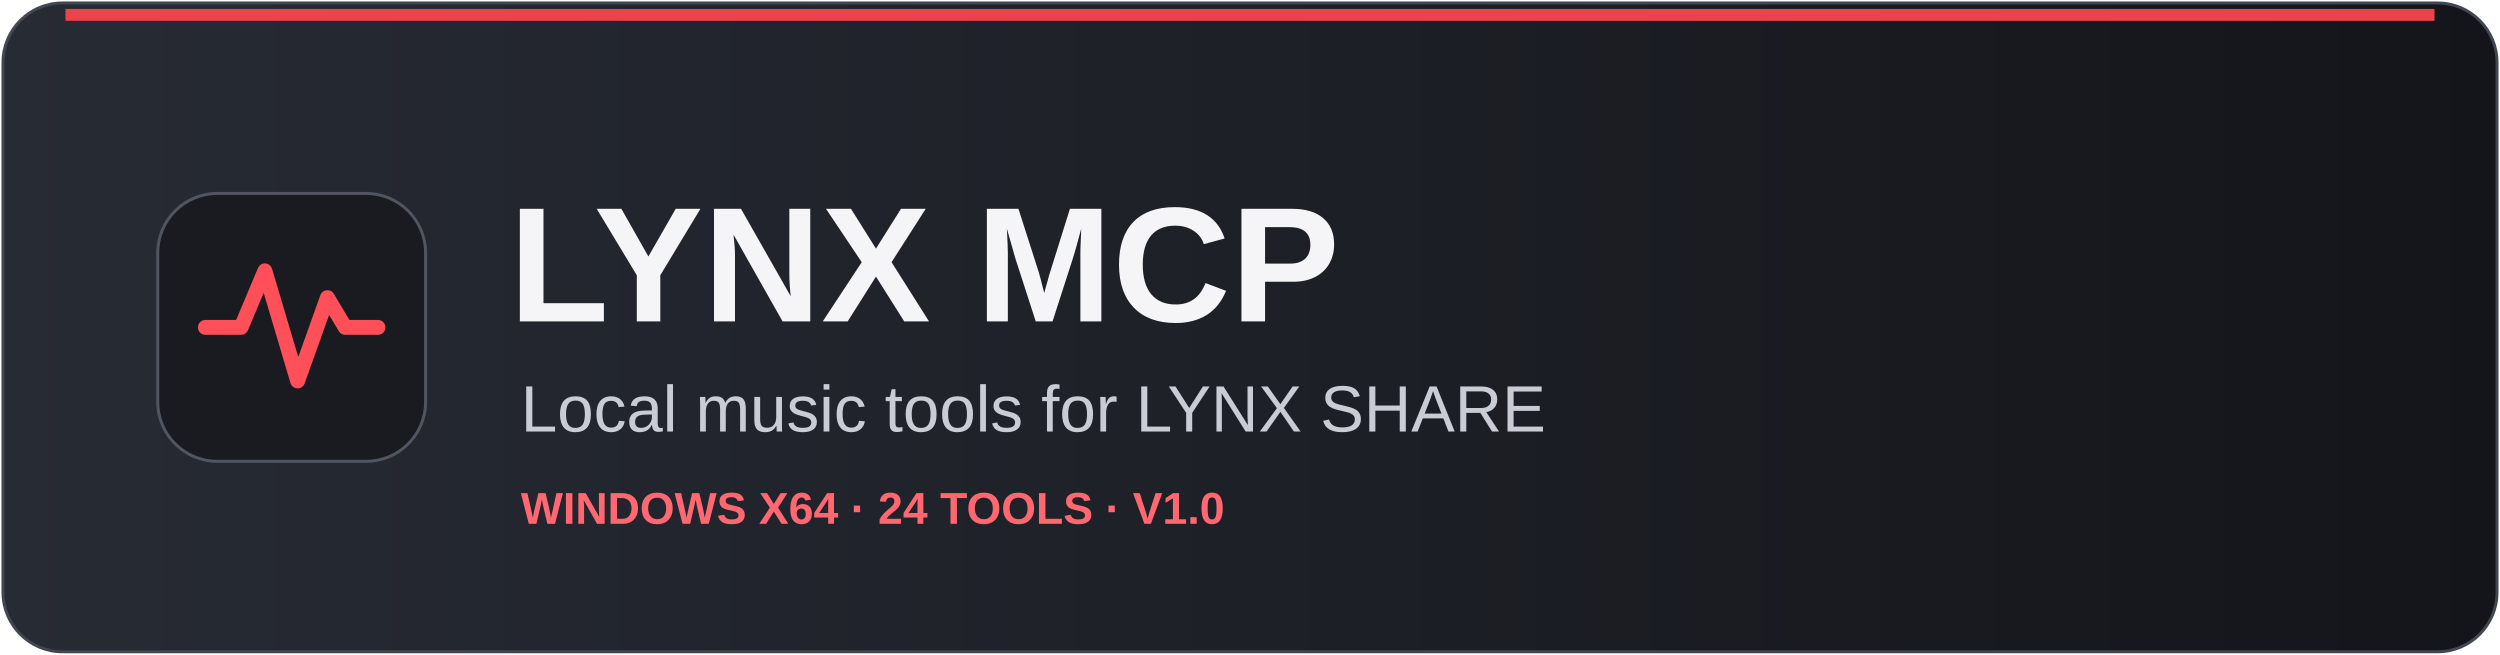
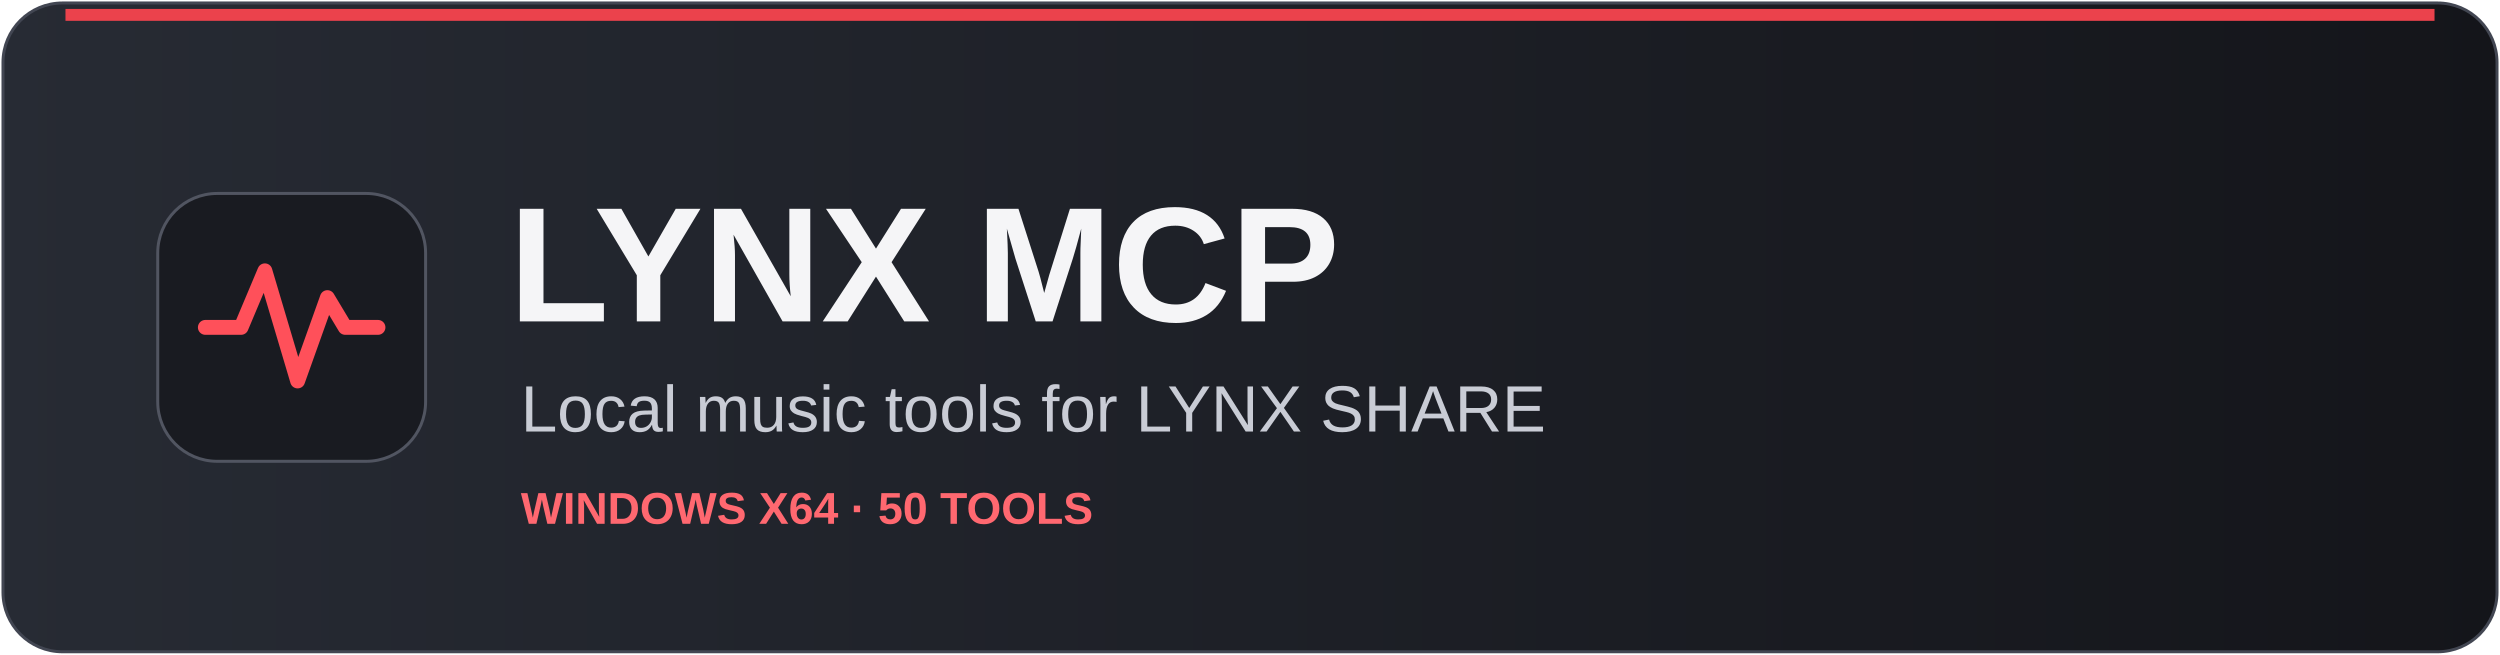
<svg xmlns="http://www.w3.org/2000/svg" viewBox="0 0 840 220">
  <defs>
    <linearGradient id="bg">
      <stop stop-color="#272b34" />
      <stop offset="1" stop-color="#14151a" />
    </linearGradient>
  </defs>
  <rect x="1" y="1" width="838" height="218" rx="20" fill="url(#bg)" stroke="#424652" />
  <path d="M22 5h796" stroke="#eb424c" stroke-width="4" />
  <rect x="53" y="65" width="90" height="90" rx="20" fill="#191b21" stroke="#515561" />
  <path d="M69 110h12l8-19 11 37 10-28 6 10h11" fill="none" stroke="#ff505a" stroke-width="5" stroke-linecap="round" stroke-linejoin="round" />
  <g font-family="Segoe UI,Arial,sans-serif">
    <text x="171" y="108" fill="#f5f5f7" font-size="55" font-weight="700">LYNX MCP</text>
    <text x="175" y="145" fill="#c9ccd5" font-size="22">Local music tools for LYNX SHARE</text>
-     <text x="175" y="176" fill="#ff6870" font-size="15" font-weight="600">WINDOWS X64 · 24 TOOLS · V1.0</text>
+     <text x="175" y="176" fill="#ff6870" font-size="15" font-weight="600">WINDOWS X64 · 50 TOOLS</text>
  </g>
</svg>
